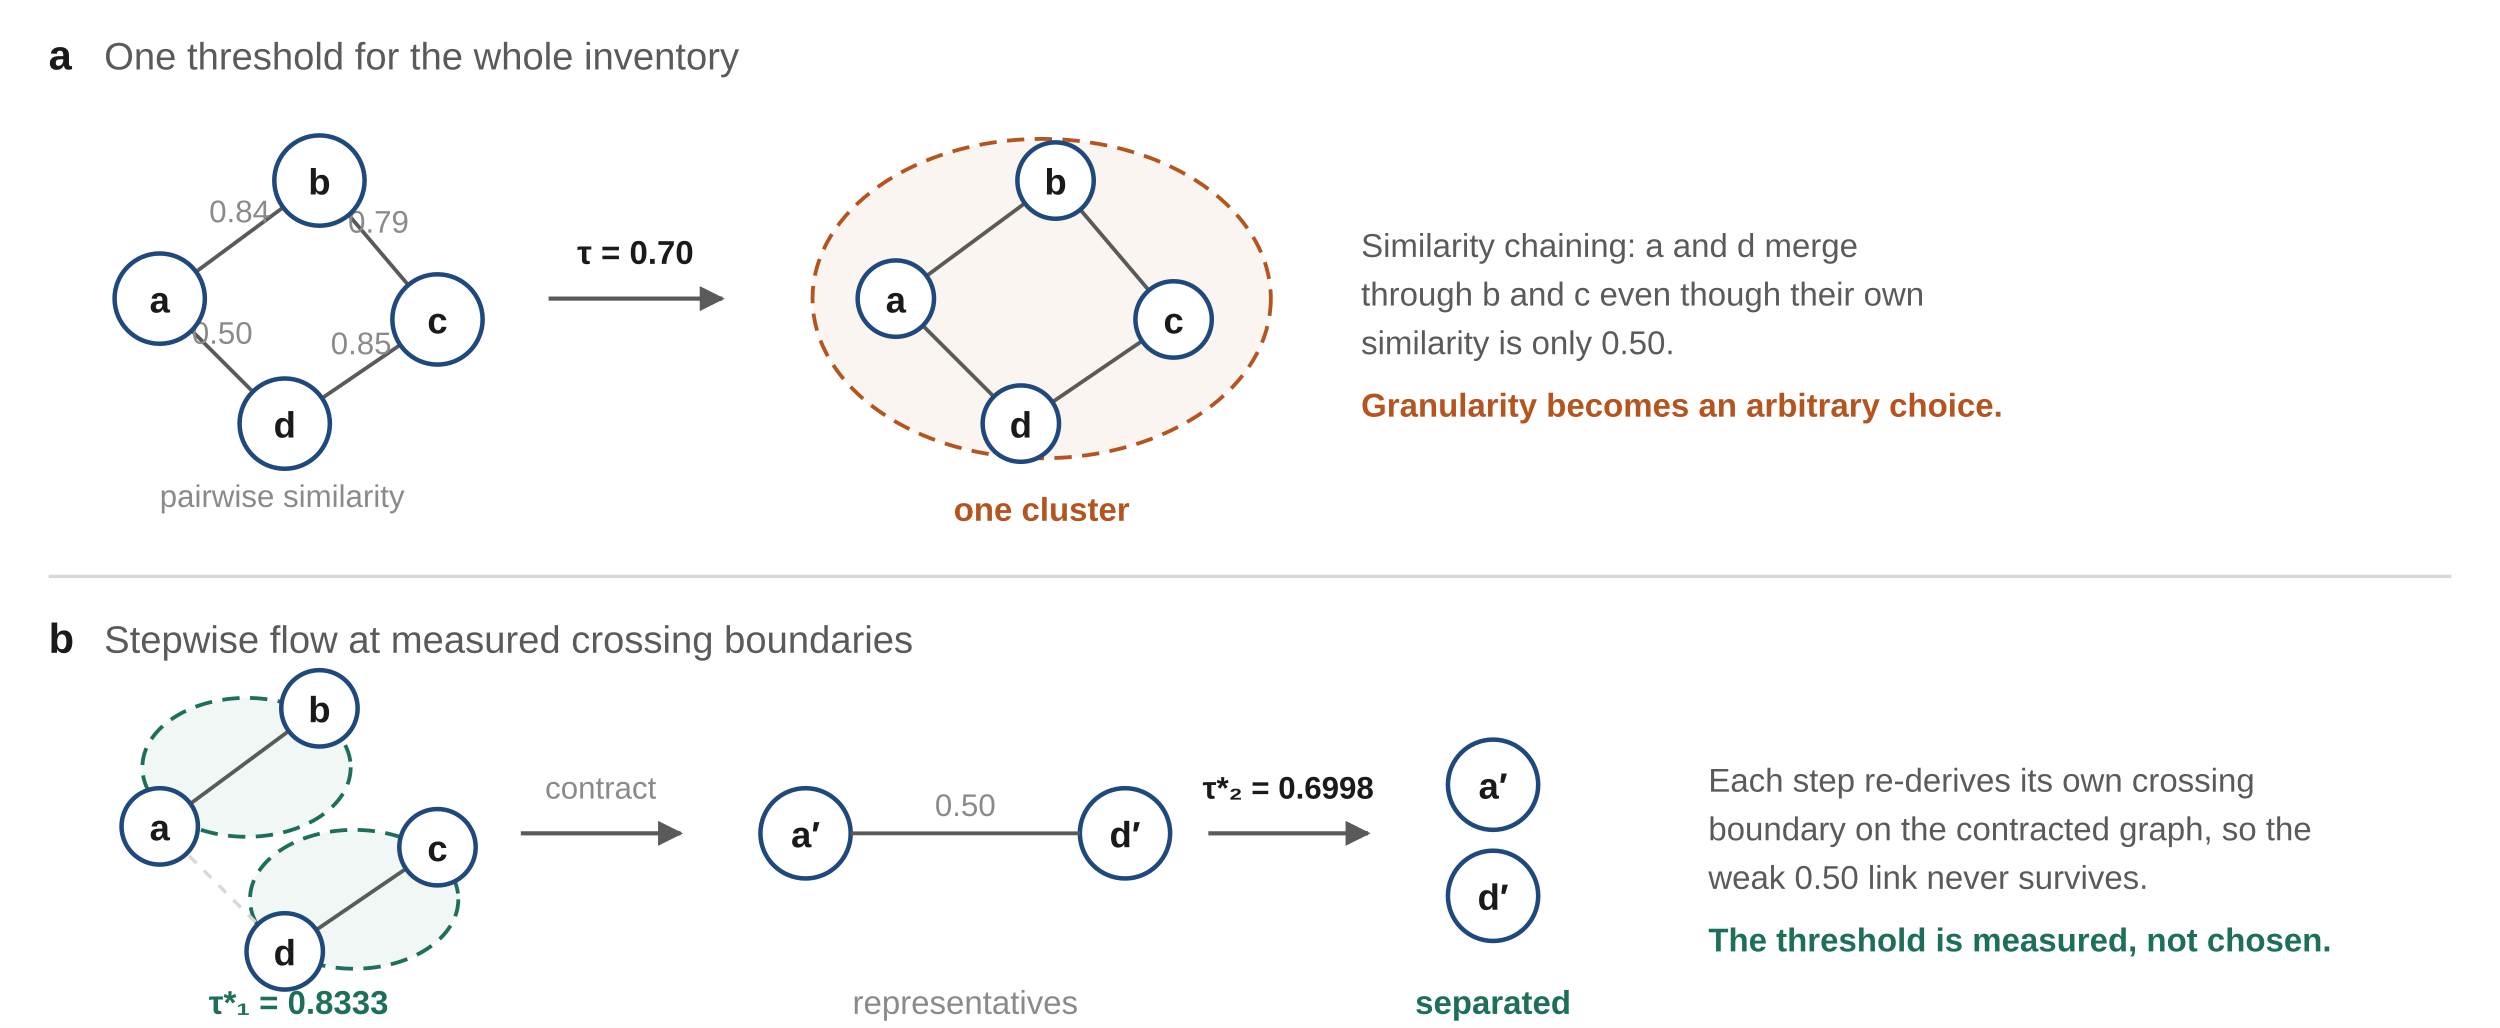
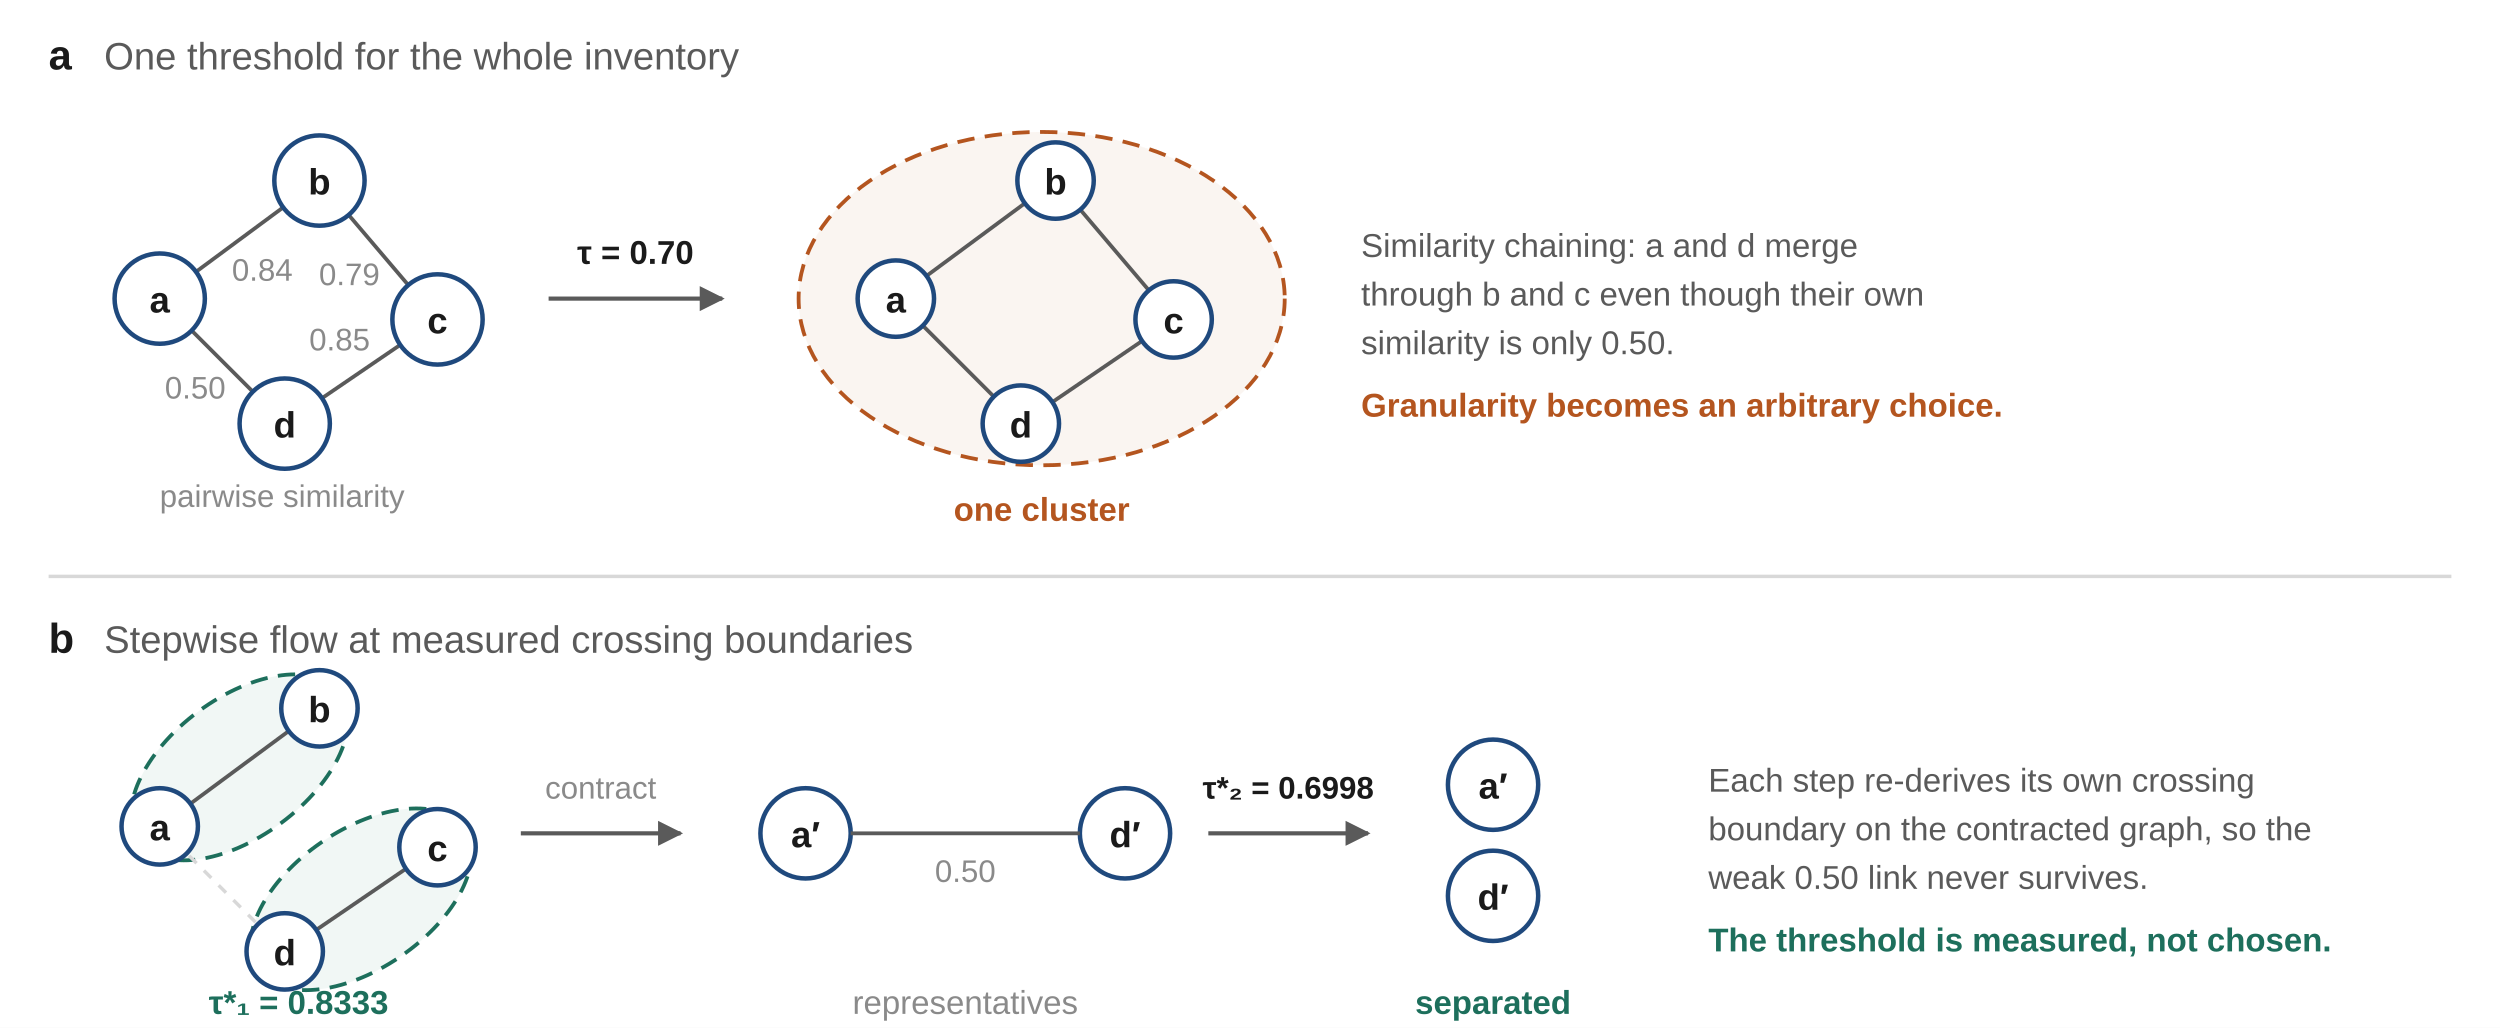
<svg xmlns="http://www.w3.org/2000/svg" viewBox="0 0 720 296" width="100%" role="img" aria-labelledby="ti de">
  <rect width="720" height="296" fill="#ffffff" />
  <defs>
    <marker id="ah" viewBox="0 0 10 10" refX="9" refY="5" markerWidth="6" markerHeight="6" orient="auto-start-reverse">
      <path d="M 0 0 L 10 5 L 0 10 z" fill="#5a5a5a" />
    </marker>
  </defs>
  <text x="14" y="20" font-family="-apple-system,BlinkMacSystemFont,Segoe UI,Helvetica Neue,Arial,sans-serif" font-size="12" fill="#1a1a1a" font-weight="700" text-anchor="start">a</text>
  <text x="30" y="20" font-family="-apple-system,BlinkMacSystemFont,Segoe UI,Helvetica Neue,Arial,sans-serif" font-size="11" fill="#5a5a5a" font-weight="400" text-anchor="start">One threshold for the whole inventory</text>
  <line x1="46" y1="86" x2="92" y2="52" stroke="#5a5a5a" stroke-width="1.1" />
-   <text x="69.0" y="64.0" font-family="-apple-system,BlinkMacSystemFont,Segoe UI,Helvetica Neue,Arial,sans-serif" font-size="9" fill="#8a8a8a" font-weight="400" text-anchor="middle">0.84</text>
+   <text x="75.538" y="80.846" font-family="-apple-system,BlinkMacSystemFont,Segoe UI,Helvetica Neue,Arial,sans-serif" font-size="9" fill="#8a8a8a" font-weight="400" text-anchor="middle">0.84</text>
  <line x1="92" y1="52" x2="126" y2="92" stroke="#5a5a5a" stroke-width="1.1" />
-   <text x="109.0" y="67.0" font-family="-apple-system,BlinkMacSystemFont,Segoe UI,Helvetica Neue,Arial,sans-serif" font-size="9" fill="#8a8a8a" font-weight="400" text-anchor="middle">0.79</text>
+   <text x="100.619" y="82.124" font-family="-apple-system,BlinkMacSystemFont,Segoe UI,Helvetica Neue,Arial,sans-serif" font-size="9" fill="#8a8a8a" font-weight="400" text-anchor="middle">0.79</text>
  <line x1="126" y1="92" x2="82" y2="122" stroke="#5a5a5a" stroke-width="1.1" />
-   <text x="104.0" y="102.0" font-family="-apple-system,BlinkMacSystemFont,Segoe UI,Helvetica Neue,Arial,sans-serif" font-size="9" fill="#8a8a8a" font-weight="400" text-anchor="middle">0.85</text>
+   <text x="97.803" y="100.911" font-family="-apple-system,BlinkMacSystemFont,Segoe UI,Helvetica Neue,Arial,sans-serif" font-size="9" fill="#8a8a8a" font-weight="400" text-anchor="middle">0.85</text>
  <line x1="46" y1="86" x2="82" y2="122" stroke="#5a5a5a" stroke-width="1.1" />
-   <text x="64.0" y="99.0" font-family="-apple-system,BlinkMacSystemFont,Segoe UI,Helvetica Neue,Arial,sans-serif" font-size="9" fill="#8a8a8a" font-weight="400" text-anchor="middle">0.50</text>
+   <text x="56.222" y="114.778" font-family="-apple-system,BlinkMacSystemFont,Segoe UI,Helvetica Neue,Arial,sans-serif" font-size="9" fill="#8a8a8a" font-weight="400" text-anchor="middle">0.50</text>
  <circle cx="46" cy="86" r="13" fill="#ffffff" stroke="#1f497d" stroke-width="1.3" />
  <text x="46" y="90" font-family="-apple-system,BlinkMacSystemFont,Segoe UI,Helvetica Neue,Arial,sans-serif" font-size="10.5" fill="#1a1a1a" font-weight="600" text-anchor="middle">a</text>
  <circle cx="92" cy="52" r="13" fill="#ffffff" stroke="#1f497d" stroke-width="1.3" />
  <text x="92" y="56" font-family="-apple-system,BlinkMacSystemFont,Segoe UI,Helvetica Neue,Arial,sans-serif" font-size="10.5" fill="#1a1a1a" font-weight="600" text-anchor="middle">b</text>
  <circle cx="126" cy="92" r="13" fill="#ffffff" stroke="#1f497d" stroke-width="1.3" />
  <text x="126" y="96" font-family="-apple-system,BlinkMacSystemFont,Segoe UI,Helvetica Neue,Arial,sans-serif" font-size="10.5" fill="#1a1a1a" font-weight="600" text-anchor="middle">c</text>
  <circle cx="82" cy="122" r="13" fill="#ffffff" stroke="#1f497d" stroke-width="1.3" />
  <text x="82" y="126" font-family="-apple-system,BlinkMacSystemFont,Segoe UI,Helvetica Neue,Arial,sans-serif" font-size="10.5" fill="#1a1a1a" font-weight="600" text-anchor="middle">d</text>
  <text x="46" y="146" font-family="-apple-system,BlinkMacSystemFont,Segoe UI,Helvetica Neue,Arial,sans-serif" font-size="9" fill="#8a8a8a" font-weight="400" text-anchor="start">pairwise similarity</text>
  <line x1="158" y1="86" x2="208" y2="86" stroke="#5a5a5a" stroke-width="1.2" marker-end="url(#ah)" />
  <text x="183" y="76" font-family="-apple-system,BlinkMacSystemFont,Segoe UI,Helvetica Neue,Arial,sans-serif" font-size="9.5" fill="#1a1a1a" font-weight="600" text-anchor="middle">τ = 0.70</text>
-   <ellipse cx="300" cy="86" rx="66" ry="46" fill="#f7ece5" fill-opacity="0.55" stroke="#b4551f" stroke-width="1.1" stroke-dasharray="5 3" />
+   <ellipse cx="300" cy="86" rx="70" ry="48" fill="#f7ece5" fill-opacity="0.5" stroke="#b4551f" stroke-width="1.1" stroke-dasharray="5 3" />
  <line x1="258" y1="86" x2="304" y2="52" stroke="#5a5a5a" stroke-width="1.1" />
  <line x1="304" y1="52" x2="338" y2="92" stroke="#5a5a5a" stroke-width="1.1" />
  <line x1="338" y1="92" x2="294" y2="122" stroke="#5a5a5a" stroke-width="1.1" />
  <line x1="258" y1="86" x2="294" y2="122" stroke="#5a5a5a" stroke-width="1.1" />
  <circle cx="258" cy="86" r="11" fill="#ffffff" stroke="#1f497d" stroke-width="1.3" />
  <text x="258" y="90" font-family="-apple-system,BlinkMacSystemFont,Segoe UI,Helvetica Neue,Arial,sans-serif" font-size="10.5" fill="#1a1a1a" font-weight="600" text-anchor="middle">a</text>
  <circle cx="304" cy="52" r="11" fill="#ffffff" stroke="#1f497d" stroke-width="1.3" />
  <text x="304" y="56" font-family="-apple-system,BlinkMacSystemFont,Segoe UI,Helvetica Neue,Arial,sans-serif" font-size="10.5" fill="#1a1a1a" font-weight="600" text-anchor="middle">b</text>
  <circle cx="338" cy="92" r="11" fill="#ffffff" stroke="#1f497d" stroke-width="1.3" />
  <text x="338" y="96" font-family="-apple-system,BlinkMacSystemFont,Segoe UI,Helvetica Neue,Arial,sans-serif" font-size="10.5" fill="#1a1a1a" font-weight="600" text-anchor="middle">c</text>
  <circle cx="294" cy="122" r="11" fill="#ffffff" stroke="#1f497d" stroke-width="1.3" />
  <text x="294" y="126" font-family="-apple-system,BlinkMacSystemFont,Segoe UI,Helvetica Neue,Arial,sans-serif" font-size="10.5" fill="#1a1a1a" font-weight="600" text-anchor="middle">d</text>
  <text x="300" y="150" font-family="-apple-system,BlinkMacSystemFont,Segoe UI,Helvetica Neue,Arial,sans-serif" font-size="9.5" fill="#b4551f" font-weight="600" text-anchor="middle">one cluster</text>
  <text x="392" y="74" font-family="-apple-system,BlinkMacSystemFont,Segoe UI,Helvetica Neue,Arial,sans-serif" font-size="9.5" fill="#5a5a5a" font-weight="400" text-anchor="start">Similarity chaining: a and d merge</text>
  <text x="392" y="88" font-family="-apple-system,BlinkMacSystemFont,Segoe UI,Helvetica Neue,Arial,sans-serif" font-size="9.5" fill="#5a5a5a" font-weight="400" text-anchor="start">through b and c even though their own</text>
  <text x="392" y="102" font-family="-apple-system,BlinkMacSystemFont,Segoe UI,Helvetica Neue,Arial,sans-serif" font-size="9.5" fill="#5a5a5a" font-weight="400" text-anchor="start">similarity is only 0.50.</text>
  <text x="392" y="120" font-family="-apple-system,BlinkMacSystemFont,Segoe UI,Helvetica Neue,Arial,sans-serif" font-size="9.5" fill="#b4551f" font-weight="600" text-anchor="start">Granularity becomes an arbitrary choice.</text>
  <line x1="14" y1="166" x2="706" y2="166" stroke="#d8d8d8" stroke-width="1" />
  <text x="14" y="188" font-family="-apple-system,BlinkMacSystemFont,Segoe UI,Helvetica Neue,Arial,sans-serif" font-size="12" fill="#1a1a1a" font-weight="700" text-anchor="start">b</text>
  <text x="30" y="188" font-family="-apple-system,BlinkMacSystemFont,Segoe UI,Helvetica Neue,Arial,sans-serif" font-size="11" fill="#5a5a5a" font-weight="400" text-anchor="start">Stepwise flow at measured crossing boundaries</text>
-   <ellipse cx="71.0" cy="221.0" rx="30" ry="20" fill="#e4f0ec" fill-opacity="0.55" stroke="#1d6f5c" stroke-width="1.1" stroke-dasharray="5 3" />
-   <ellipse cx="102.0" cy="259.0" rx="30" ry="20" fill="#e4f0ec" fill-opacity="0.55" stroke="#1d6f5c" stroke-width="1.1" stroke-dasharray="5 3" />
+   <ellipse cx="69.0" cy="221.0" rx="36" ry="20" fill="#e4f0ec" fill-opacity="0.5" stroke="#1d6f5c" stroke-width="1.1" stroke-dasharray="5 3" transform="rotate(-36.5 69.0 221.0)" />
+   <ellipse cx="104.0" cy="259.0" rx="36" ry="20" fill="#e4f0ec" fill-opacity="0.5" stroke="#1d6f5c" stroke-width="1.1" stroke-dasharray="5 3" transform="rotate(145.7 104.0 259.0)" />
  <line x1="46" y1="238" x2="92" y2="204" stroke="#5a5a5a" stroke-width="1.1" />
  <line x1="126" y1="244" x2="82" y2="274" stroke="#5a5a5a" stroke-width="1.1" />
  <line x1="46" y1="238" x2="82" y2="274" stroke="#d8d8d8" stroke-width="1" stroke-dasharray="3 3" />
  <circle cx="46" cy="238" r="11" fill="#ffffff" stroke="#1f497d" stroke-width="1.3" />
  <text x="46" y="242" font-family="-apple-system,BlinkMacSystemFont,Segoe UI,Helvetica Neue,Arial,sans-serif" font-size="10.5" fill="#1a1a1a" font-weight="600" text-anchor="middle">a</text>
  <circle cx="92" cy="204" r="11" fill="#ffffff" stroke="#1f497d" stroke-width="1.3" />
  <text x="92" y="208" font-family="-apple-system,BlinkMacSystemFont,Segoe UI,Helvetica Neue,Arial,sans-serif" font-size="10.5" fill="#1a1a1a" font-weight="600" text-anchor="middle">b</text>
  <circle cx="126" cy="244" r="11" fill="#ffffff" stroke="#1f497d" stroke-width="1.3" />
  <text x="126" y="248" font-family="-apple-system,BlinkMacSystemFont,Segoe UI,Helvetica Neue,Arial,sans-serif" font-size="10.5" fill="#1a1a1a" font-weight="600" text-anchor="middle">c</text>
  <circle cx="82" cy="274" r="11" fill="#ffffff" stroke="#1f497d" stroke-width="1.3" />
  <text x="82" y="278" font-family="-apple-system,BlinkMacSystemFont,Segoe UI,Helvetica Neue,Arial,sans-serif" font-size="10.5" fill="#1a1a1a" font-weight="600" text-anchor="middle">d</text>
  <text x="86" y="292" font-family="-apple-system,BlinkMacSystemFont,Segoe UI,Helvetica Neue,Arial,sans-serif" font-size="9.5" fill="#1d6f5c" font-weight="600" text-anchor="middle">τ*₁ = 0.8333</text>
  <line x1="150" y1="240" x2="196" y2="240" stroke="#5a5a5a" stroke-width="1.2" marker-end="url(#ah)" />
  <text x="173" y="230" font-family="-apple-system,BlinkMacSystemFont,Segoe UI,Helvetica Neue,Arial,sans-serif" font-size="9" fill="#8a8a8a" font-weight="400" text-anchor="middle">contract</text>
  <circle cx="232" cy="240" r="13" fill="#ffffff" stroke="#1f497d" stroke-width="1.3" />
  <text x="232" y="244" font-family="-apple-system,BlinkMacSystemFont,Segoe UI,Helvetica Neue,Arial,sans-serif" font-size="10.5" fill="#1a1a1a" font-weight="600" text-anchor="middle">a′</text>
  <circle cx="324" cy="240" r="13" fill="#ffffff" stroke="#1f497d" stroke-width="1.3" />
  <text x="324" y="244" font-family="-apple-system,BlinkMacSystemFont,Segoe UI,Helvetica Neue,Arial,sans-serif" font-size="10.5" fill="#1a1a1a" font-weight="600" text-anchor="middle">d′</text>
  <line x1="245" y1="240" x2="311" y2="240" stroke="#5a5a5a" stroke-width="1.1" />
-   <text x="278.0" y="235.0" font-family="-apple-system,BlinkMacSystemFont,Segoe UI,Helvetica Neue,Arial,sans-serif" font-size="9" fill="#8a8a8a" font-weight="400" text-anchor="middle">0.50</text>
+   <text x="278.0" y="254.0" font-family="-apple-system,BlinkMacSystemFont,Segoe UI,Helvetica Neue,Arial,sans-serif" font-size="9" fill="#8a8a8a" font-weight="400" text-anchor="middle">0.50</text>
  <text x="278" y="292" font-family="-apple-system,BlinkMacSystemFont,Segoe UI,Helvetica Neue,Arial,sans-serif" font-size="9.5" fill="#8a8a8a" font-weight="400" text-anchor="middle">representatives</text>
  <line x1="348" y1="240" x2="394" y2="240" stroke="#5a5a5a" stroke-width="1.2" marker-end="url(#ah)" />
  <text x="371" y="230" font-family="-apple-system,BlinkMacSystemFont,Segoe UI,Helvetica Neue,Arial,sans-serif" font-size="9" fill="#1a1a1a" font-weight="600" text-anchor="middle">τ*₂ = 0.6998</text>
  <circle cx="430" cy="226" r="13" fill="#ffffff" stroke="#1f497d" stroke-width="1.3" />
  <text x="430" y="230" font-family="-apple-system,BlinkMacSystemFont,Segoe UI,Helvetica Neue,Arial,sans-serif" font-size="10.5" fill="#1a1a1a" font-weight="600" text-anchor="middle">a′</text>
  <circle cx="430" cy="258" r="13" fill="#ffffff" stroke="#1f497d" stroke-width="1.3" />
  <text x="430" y="262" font-family="-apple-system,BlinkMacSystemFont,Segoe UI,Helvetica Neue,Arial,sans-serif" font-size="10.5" fill="#1a1a1a" font-weight="600" text-anchor="middle">d′</text>
  <text x="430" y="292" font-family="-apple-system,BlinkMacSystemFont,Segoe UI,Helvetica Neue,Arial,sans-serif" font-size="9.5" fill="#1d6f5c" font-weight="600" text-anchor="middle">separated</text>
  <text x="492" y="228" font-family="-apple-system,BlinkMacSystemFont,Segoe UI,Helvetica Neue,Arial,sans-serif" font-size="9.5" fill="#5a5a5a" font-weight="400" text-anchor="start">Each step re-derives its own crossing</text>
  <text x="492" y="242" font-family="-apple-system,BlinkMacSystemFont,Segoe UI,Helvetica Neue,Arial,sans-serif" font-size="9.5" fill="#5a5a5a" font-weight="400" text-anchor="start">boundary on the contracted graph, so the</text>
  <text x="492" y="256" font-family="-apple-system,BlinkMacSystemFont,Segoe UI,Helvetica Neue,Arial,sans-serif" font-size="9.5" fill="#5a5a5a" font-weight="400" text-anchor="start">weak 0.50 link never survives.</text>
  <text x="492" y="274" font-family="-apple-system,BlinkMacSystemFont,Segoe UI,Helvetica Neue,Arial,sans-serif" font-size="9.5" fill="#1d6f5c" font-weight="600" text-anchor="start">The threshold is measured, not chosen.</text>
</svg>
